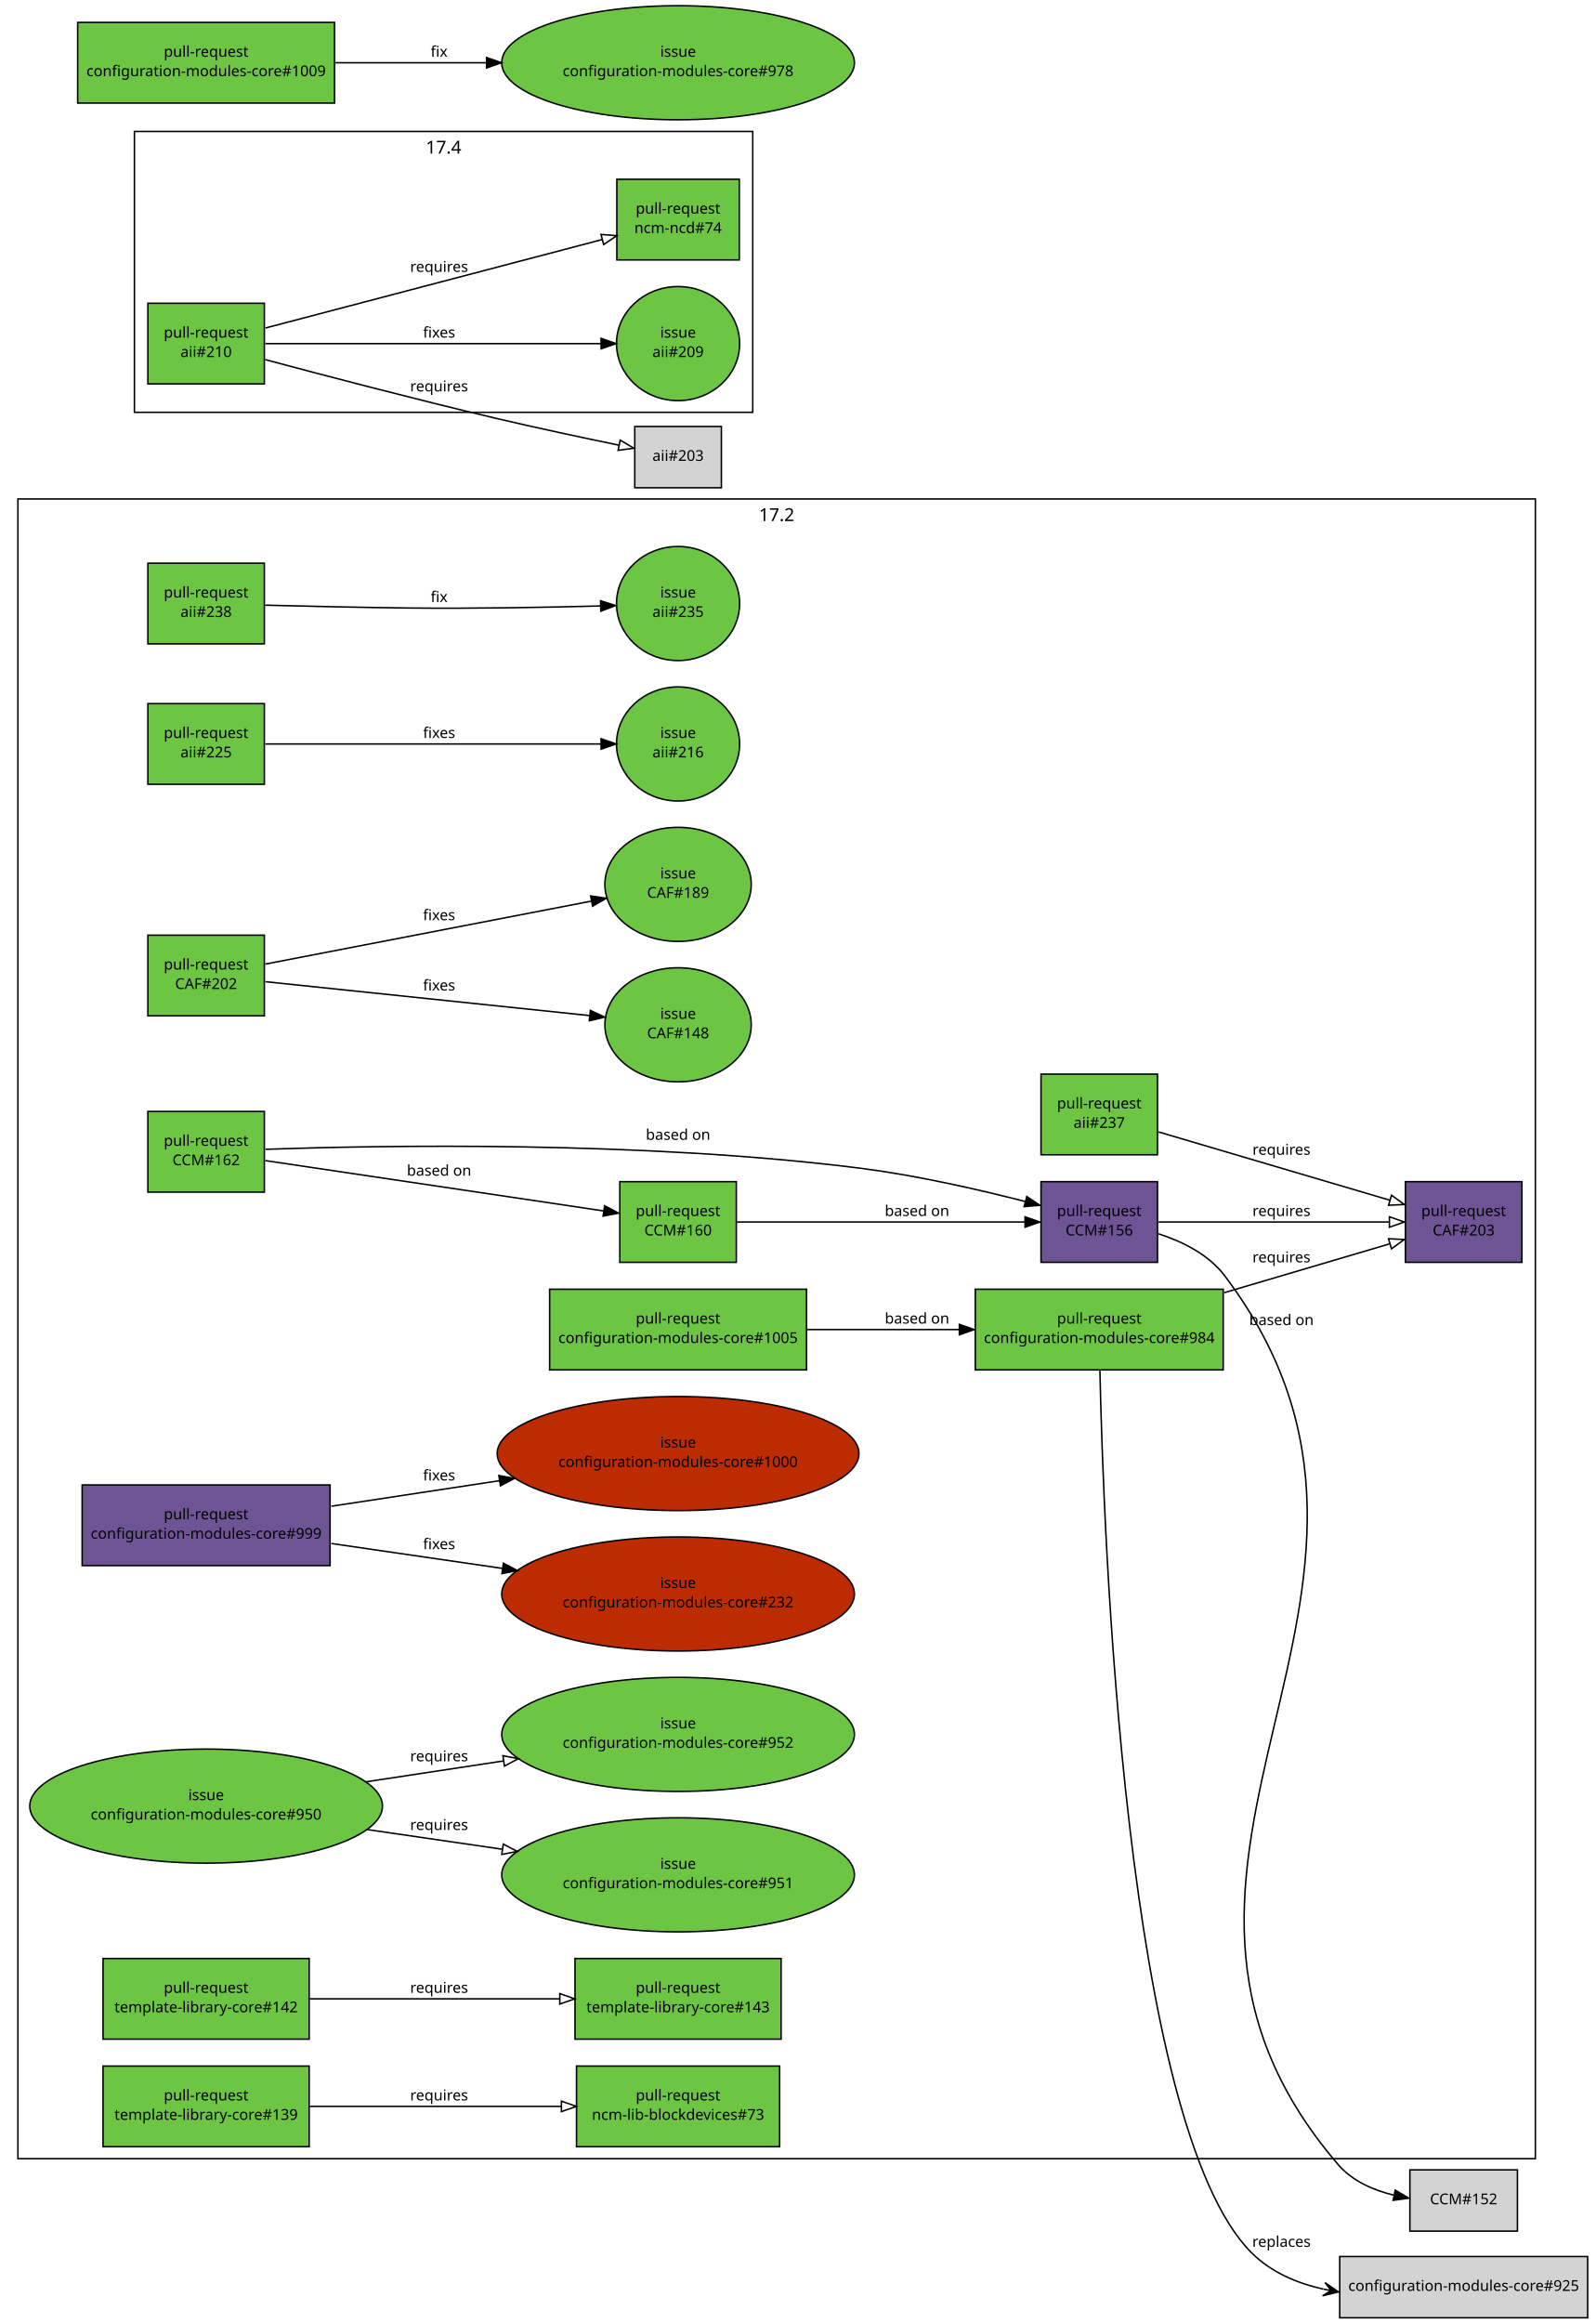
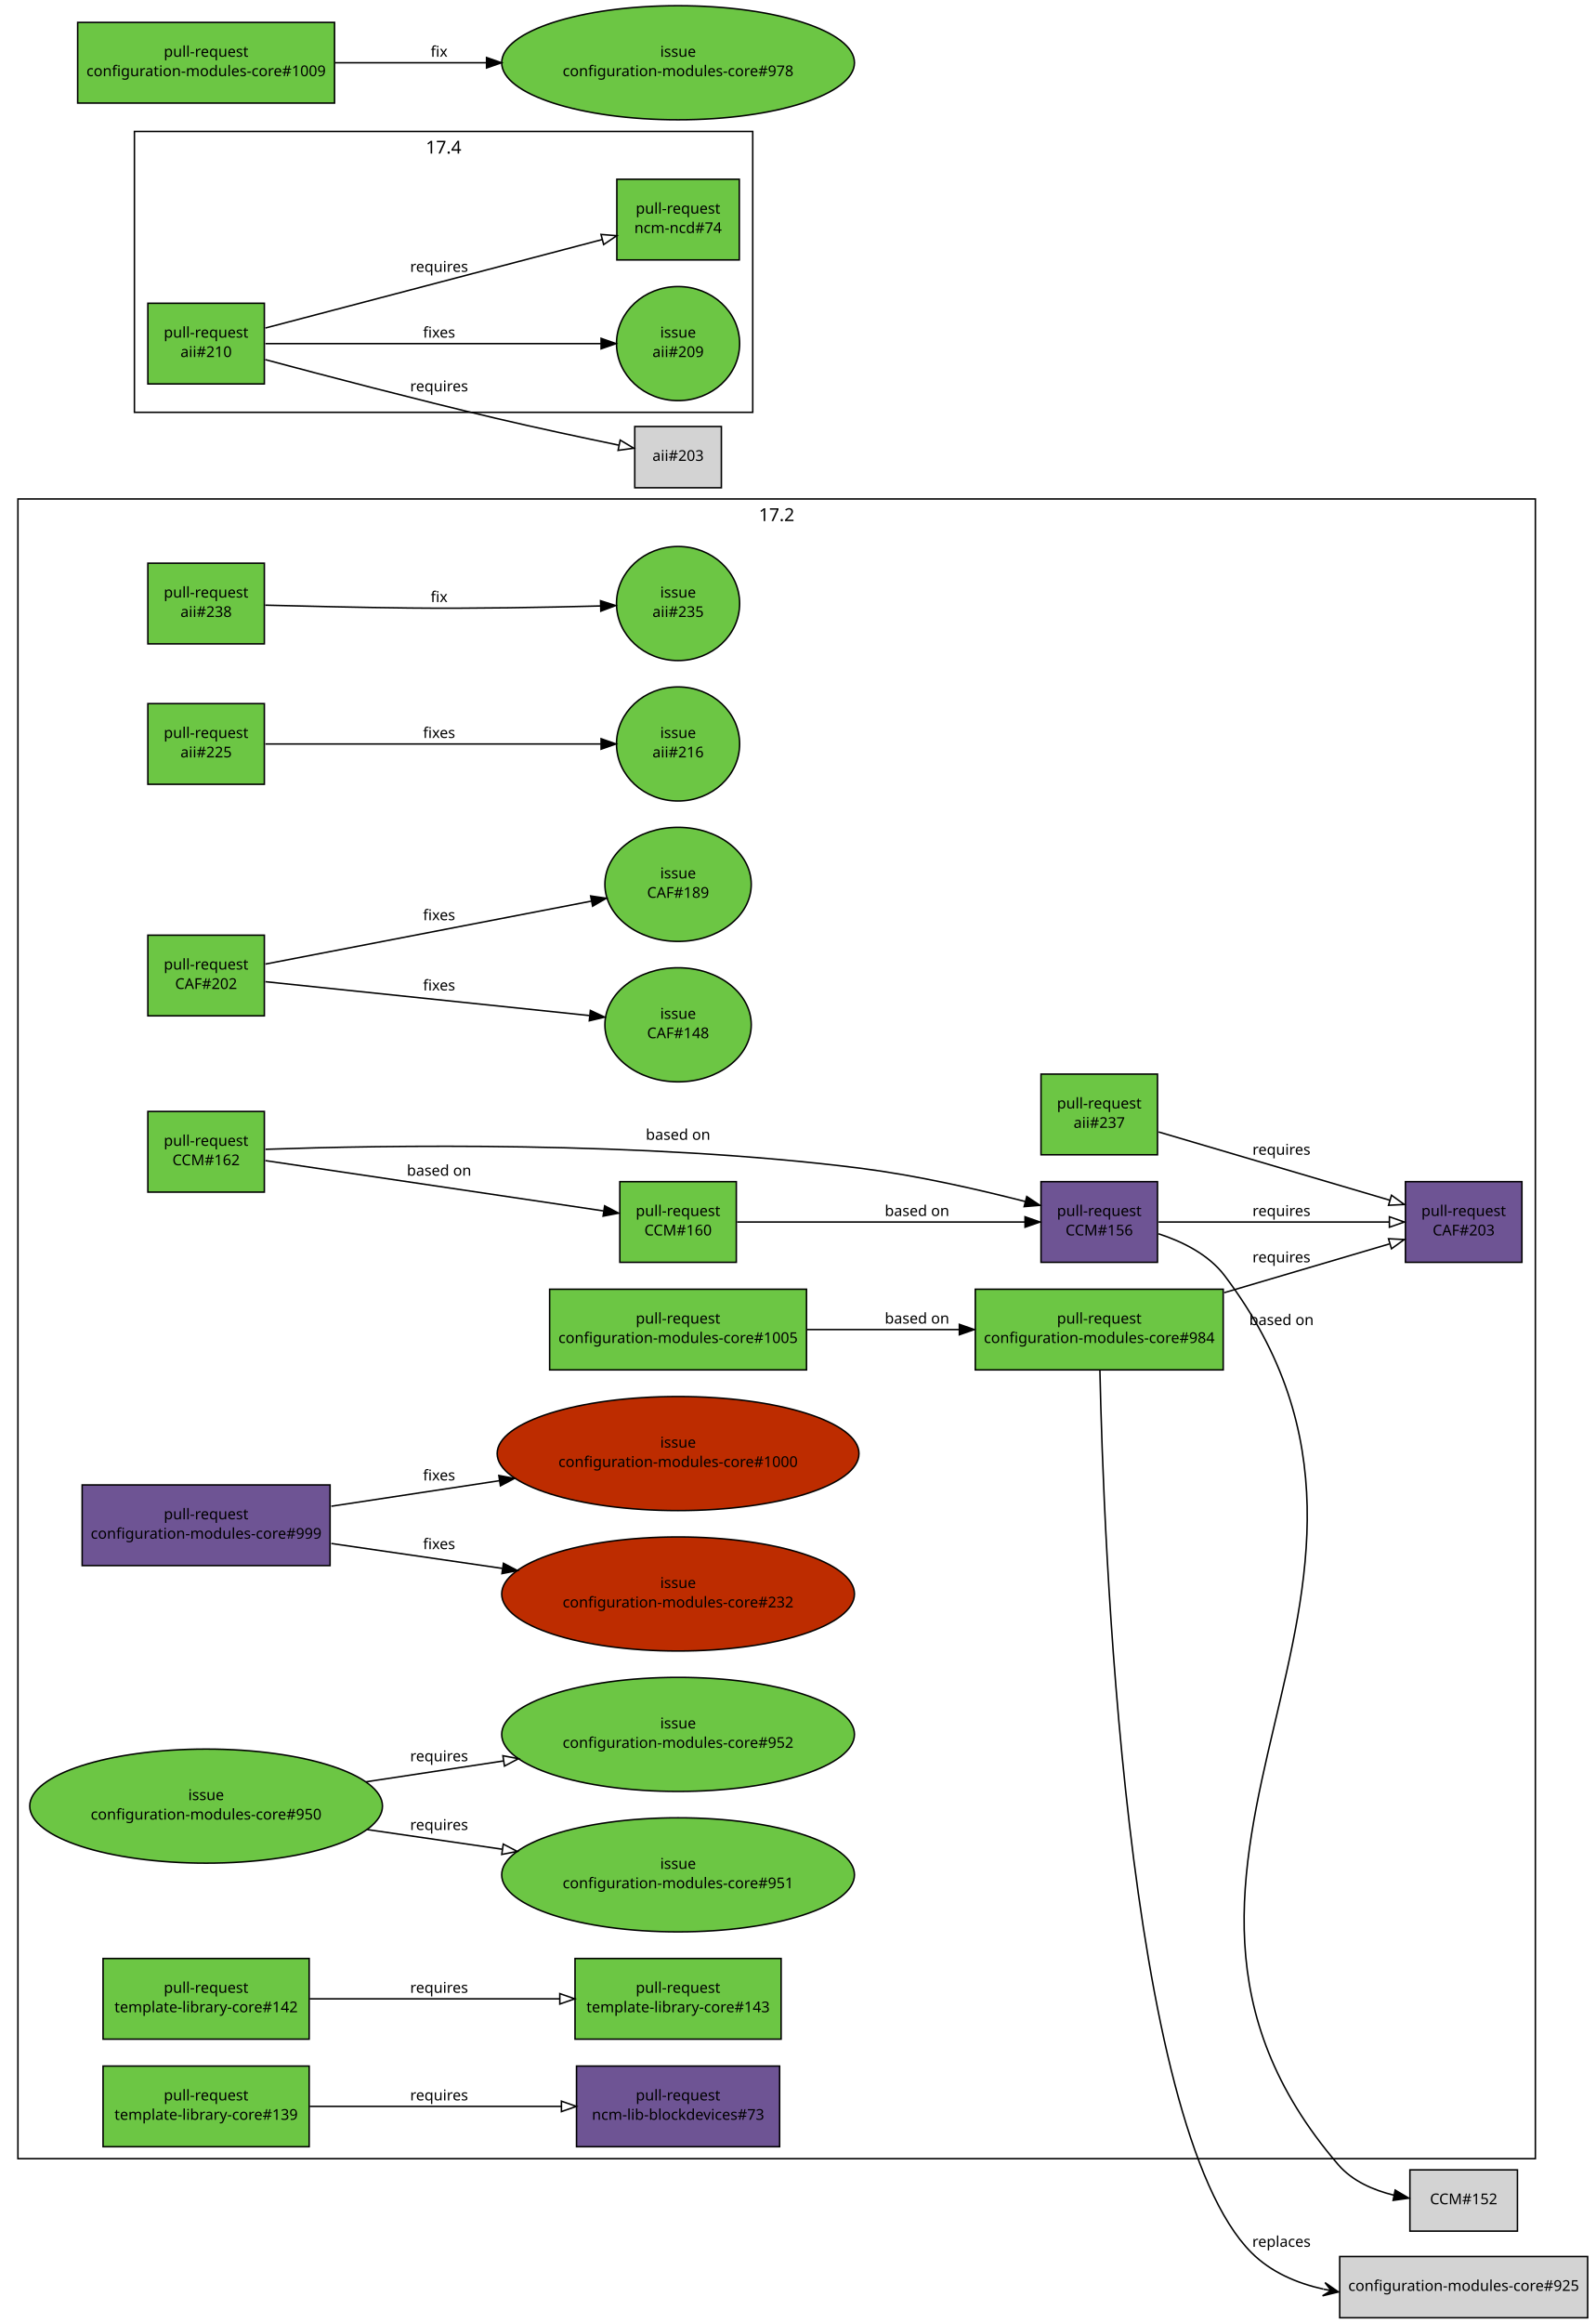
<svg xmlns="http://www.w3.org/2000/svg" xmlns:xlink="http://www.w3.org/1999/xlink" width="1068pt" height="1555pt" viewBox="0.00 0.00 1068.00 1555.00">
  <g id="graph1" class="graph" transform="scale(1 1) rotate(0) translate(4 1551)">
    <polygon fill="white" stroke="white" points="-4,5 -4,-1551 1065,-1551 1065,5 -4,5" />
    <g id="graph2" class="cluster">
      <polygon fill="none" stroke="black" points="8,-106 8,-1217 1024,-1217 1024,-106 8,-106" />
      <text text-anchor="middle" x="516" y="-1202.2" font-family="Sans" font-size="12.00">17.2</text>
    </g>
    <g id="graph5" class="cluster">
      <polygon fill="none" stroke="black" points="86,-1275 86,-1463 500,-1463 500,-1275 86,-1275" />
      <text text-anchor="middle" x="293" y="-1448.2" font-family="Sans" font-size="12.00">17.4</text>
    </g>
    <g id="node1" class="node">
      <a xlink:href="https://github.com/quattor/aii/pull/238" xlink:title="aii-opennebula: Add VM image driver option" target="_parent">
        <polygon fill="#6cc644" stroke="black" points="173,-1174 95,-1174 95,-1120 173,-1120 173,-1174" />
        <text text-anchor="middle" x="134" y="-1151" font-family="Sans" font-size="10.00">pull-request</text>
        <text text-anchor="middle" x="134" y="-1138" font-family="Sans" font-size="10.00">aii#238</text>
      </a>
    </g>
    <g id="node3" class="node">
      <a xlink:href="https://github.com/quattor/aii/issues/235" xlink:title="aii-opennebula: Add qcow2 image support" target="_parent">
        <ellipse fill="#6cc644" stroke="black" cx="450" cy="-1147" rx="41.217" ry="38.184" />
        <text text-anchor="middle" x="450" y="-1151" font-family="Sans" font-size="10.00">issue</text>
        <text text-anchor="middle" x="450" y="-1138" font-family="Sans" font-size="10.00">aii#235</text>
      </a>
    </g>
    <g id="edge2" class="edge">
      <path fill="none" stroke="black" d="M173.571,-1145.9C200.705,-1145.2 237.529,-1144.36 270,-1144 313.094,-1143.52 361.986,-1144.43 397.928,-1145.37" />
      <polygon fill="black" stroke="black" points="398.084,-1148.88 408.175,-1145.65 398.274,-1141.88 398.084,-1148.88" />
      <text text-anchor="middle" x="290" y="-1148" font-family="Sans" font-size="10.00">fix</text>
    </g>
    <g id="node4" class="node">
      <a xlink:href="https://github.com/quattor/aii/pull/237" xlink:title="aii-core: switch to CAF::Download::LWP" target="_parent">
        <polygon fill="#6cc644" stroke="black" points="771,-832 693,-832 693,-778 771,-778 771,-832" />
        <text text-anchor="middle" x="732" y="-809" font-family="Sans" font-size="10.00">pull-request</text>
        <text text-anchor="middle" x="732" y="-796" font-family="Sans" font-size="10.00">aii#237</text>
      </a>
    </g>
    <g id="node6" class="node">
      <a xlink:href="https://github.com/quattor/CAF/pull/203" xlink:title="CAF::Download::LWP: CAF interface for LWP to handle https settings" target="_parent">
        <polygon fill="#6e5494" stroke="black" points="1015,-760 937,-760 937,-706 1015,-706 1015,-760" />
        <text text-anchor="middle" x="976" y="-737" font-family="Sans" font-size="10.00">pull-request</text>
        <text text-anchor="middle" x="976" y="-724" font-family="Sans" font-size="10.00">CAF#203</text>
      </a>
    </g>
    <g id="edge4" class="edge">
      <path fill="none" stroke="black" d="M771.746,-793.272C814.017,-780.798 880.95,-761.048 926.587,-747.581" />
      <polygon fill="none" stroke="black" points="927.671,-750.91 936.271,-744.723 925.689,-744.197 927.671,-750.91" />
      <text text-anchor="middle" x="854" y="-778" font-family="Sans" font-size="10.00">requires</text>
    </g>
    <g id="node7" class="node">
      <a xlink:href="https://github.com/quattor/aii/pull/225" xlink:title="[WIP] Add UEFI support through Grub-based PXE loader" target="_parent">
        <polygon fill="#6cc644" stroke="black" points="173,-1080 95,-1080 95,-1026 173,-1026 173,-1080" />
        <text text-anchor="middle" x="134" y="-1057" font-family="Sans" font-size="10.00">pull-request</text>
        <text text-anchor="middle" x="134" y="-1044" font-family="Sans" font-size="10.00">aii#225</text>
      </a>
    </g>
    <g id="node9" class="node">
      <a xlink:href="https://github.com/quattor/aii/issues/216" xlink:title="aii-pxelinux: add support for Grub-based UEFI PXE boot loader" target="_parent">
        <ellipse fill="#6cc644" stroke="black" cx="450" cy="-1053" rx="41.217" ry="38.184" />
        <text text-anchor="middle" x="450" y="-1057" font-family="Sans" font-size="10.00">issue</text>
        <text text-anchor="middle" x="450" y="-1044" font-family="Sans" font-size="10.00">aii#216</text>
      </a>
    </g>
    <g id="edge6" class="edge">
      <path fill="none" stroke="black" d="M173.702,-1053C230.622,-1053 335.472,-1053 398.358,-1053" />
      <polygon fill="black" stroke="black" points="398.455,-1056.5 408.455,-1053 398.455,-1049.5 398.455,-1056.5" />
      <text text-anchor="middle" x="290" y="-1057" font-family="Sans" font-size="10.00">fixes</text>
    </g>
    <g id="node10" class="node">
      <a xlink:href="https://github.com/quattor/aii/pull/210" xlink:title="Shellfe: support active config for plugins" target="_parent">
        <polygon fill="#6cc644" stroke="black" points="173,-1348 95,-1348 95,-1294 173,-1294 173,-1348" />
        <text text-anchor="middle" x="134" y="-1325" font-family="Sans" font-size="10.00">pull-request</text>
        <text text-anchor="middle" x="134" y="-1312" font-family="Sans" font-size="10.00">aii#210</text>
      </a>
    </g>
    <g id="node12" class="node">
      <a xlink:href="https://github.com/quattor/aii/issues/209" xlink:title="support ACTIVE_CONFIG" target="_parent">
        <ellipse fill="#6cc644" stroke="black" cx="450" cy="-1321" rx="41.217" ry="38.184" />
        <text text-anchor="middle" x="450" y="-1325" font-family="Sans" font-size="10.00">issue</text>
        <text text-anchor="middle" x="450" y="-1312" font-family="Sans" font-size="10.00">aii#209</text>
      </a>
    </g>
    <g id="edge8" class="edge">
      <path fill="none" stroke="black" d="M173.702,-1321C230.622,-1321 335.472,-1321 398.358,-1321" />
      <polygon fill="black" stroke="black" points="398.455,-1324.5 408.455,-1321 398.455,-1317.5 398.455,-1324.5" />
      <text text-anchor="middle" x="290" y="-1325" font-family="Sans" font-size="10.00">fixes</text>
    </g>
    <g id="node14" class="node">
      <a xlink:href="https://github.com/quattor/ncm-ncd/pull/74" xlink:title="Set the current active config as an attribute to the component" target="_parent">
        <polygon fill="#6cc644" stroke="black" points="491,-1431 409,-1431 409,-1377 491,-1377 491,-1431" />
        <text text-anchor="middle" x="450" y="-1408" font-family="Sans" font-size="10.00">pull-request</text>
        <text text-anchor="middle" x="450" y="-1395" font-family="Sans" font-size="10.00">ncm-ncd#74</text>
      </a>
    </g>
    <g id="edge10" class="edge">
      <path fill="none" stroke="black" d="M173.702,-1331.43C230.897,-1346.45 336.485,-1374.18 399.266,-1390.67" />
      <polygon fill="none" stroke="black" points="398.399,-1394.07 408.96,-1393.22 400.178,-1387.29 398.399,-1394.07" />
      <text text-anchor="middle" x="290" y="-1369" font-family="Sans" font-size="10.00">requires</text>
    </g>
    <g id="node16" class="node">
      <polygon fill="lightgrey" stroke="black" points="479,-1265.5 421,-1265.5 421,-1224.5 479,-1224.5 479,-1265.5" />
      <text text-anchor="middle" x="450" y="-1242.5" font-family="Sans" font-size="10.00">aii#203</text>
    </g>
    <g id="edge12" class="edge">
      <path fill="none" stroke="black" d="M173.634,-1310.26C212.757,-1299.79 274.337,-1283.63 328,-1271 355.361,-1264.56 386.338,-1257.97 410.231,-1253.03" />
      <polygon fill="none" stroke="black" points="411.248,-1256.4 420.339,-1250.96 409.839,-1249.54 411.248,-1256.4" />
      <text text-anchor="middle" x="290" y="-1289" font-family="Sans" font-size="10.00">requires</text>
    </g>
    <g id="node17" class="node">
      <a xlink:href="https://github.com/quattor/CAF/pull/202" xlink:title="FileWriter: use atomic write" target="_parent">
        <polygon fill="#6cc644" stroke="black" points="173,-925 95,-925 95,-871 173,-871 173,-925" />
        <text text-anchor="middle" x="134" y="-902" font-family="Sans" font-size="10.00">pull-request</text>
        <text text-anchor="middle" x="134" y="-889" font-family="Sans" font-size="10.00">CAF#202</text>
      </a>
    </g>
    <g id="node19" class="node">
      <a xlink:href="https://github.com/quattor/CAF/issues/148" xlink:title="CAF::FileWriter updates files in-place" target="_parent">
        <ellipse fill="#6cc644" stroke="black" cx="450" cy="-865" rx="48.998" ry="38.184" />
        <text text-anchor="middle" x="450" y="-869" font-family="Sans" font-size="10.00">issue</text>
        <text text-anchor="middle" x="450" y="-856" font-family="Sans" font-size="10.00">CAF#148</text>
      </a>
    </g>
    <g id="edge14" class="edge">
      <path fill="none" stroke="black" d="M173.702,-893.854C228.345,-888.147 327.161,-877.828 390.616,-871.201" />
      <polygon fill="black" stroke="black" points="391.289,-874.65 400.872,-870.13 390.562,-867.688 391.289,-874.65" />
      <text text-anchor="middle" x="290" y="-888" font-family="Sans" font-size="10.00">fixes</text>
    </g>
    <g id="node21" class="node">
      <a xlink:href="https://github.com/quattor/CAF/issues/189" xlink:title="FileWriter: add diff to history" target="_parent">
        <ellipse fill="#6cc644" stroke="black" cx="450" cy="-959" rx="48.998" ry="38.184" />
        <text text-anchor="middle" x="450" y="-963" font-family="Sans" font-size="10.00">issue</text>
        <text text-anchor="middle" x="450" y="-950" font-family="Sans" font-size="10.00">CAF#189</text>
      </a>
    </g>
    <g id="edge16" class="edge">
      <path fill="none" stroke="black" d="M173.702,-905.664C228.773,-916.295 328.709,-935.586 392.099,-947.823" />
      <polygon fill="black" stroke="black" points="391.464,-951.265 401.946,-949.724 392.791,-944.392 391.464,-951.265" />
      <text text-anchor="middle" x="290" y="-935" font-family="Sans" font-size="10.00">fixes</text>
    </g>
    <g id="node22" class="node">
      <a xlink:href="https://github.com/quattor/CCM/pull/162" xlink:title="Cleanup: move internal modules in subdirectories and remove/integrate util scripts" target="_parent">
        <polygon fill="#6cc644" stroke="black" points="173,-807 95,-807 95,-753 173,-753 173,-807" />
        <text text-anchor="middle" x="134" y="-784" font-family="Sans" font-size="10.00">pull-request</text>
        <text text-anchor="middle" x="134" y="-771" font-family="Sans" font-size="10.00">CCM#162</text>
      </a>
    </g>
    <g id="node24" class="node">
      <a xlink:href="https://github.com/quattor/CCM/pull/160" xlink:title="Switch to 00-tqu" target="_parent">
        <polygon fill="#6cc644" stroke="black" points="489,-760 411,-760 411,-706 489,-706 489,-760" />
        <text text-anchor="middle" x="450" y="-737" font-family="Sans" font-size="10.00">pull-request</text>
        <text text-anchor="middle" x="450" y="-724" font-family="Sans" font-size="10.00">CCM#160</text>
      </a>
    </g>
    <g id="edge18" class="edge">
      <path fill="none" stroke="black" d="M173.702,-774.095C231.172,-765.547 337.501,-749.732 400.168,-740.412" />
      <polygon fill="black" stroke="black" points="400.836,-743.851 410.212,-738.918 399.806,-736.927 400.836,-743.851" />
      <text text-anchor="middle" x="290" y="-764" font-family="Sans" font-size="10.00">based on</text>
    </g>
    <g id="node26" class="node">
      <a xlink:href="https://github.com/quattor/CCM/pull/156" xlink:title="Fetch::Download: switch to CAF::Download::LWP" target="_parent">
        <polygon fill="#6e5494" stroke="black" points="771,-760 693,-760 693,-706 771,-706 771,-760" />
        <text text-anchor="middle" x="732" y="-737" font-family="Sans" font-size="10.00">pull-request</text>
        <text text-anchor="middle" x="732" y="-724" font-family="Sans" font-size="10.00">CCM#156</text>
      </a>
    </g>
    <g id="edge20" class="edge">
      <path fill="none" stroke="black" d="M173.761,-781.669C250.914,-784.319 426.167,-787.461 572,-769 609.468,-764.257 651.064,-754.764 682.451,-746.717" />
      <polygon fill="black" stroke="black" points="683.469,-750.069 692.265,-744.163 681.705,-743.294 683.469,-750.069" />
      <text text-anchor="middle" x="450" y="-788" font-family="Sans" font-size="10.00">based on</text>
    </g>
    <g id="edge22" class="edge">
      <path fill="none" stroke="black" d="M489.508,-733C539.919,-733 627.151,-733 682.101,-733" />
      <polygon fill="black" stroke="black" points="682.305,-736.5 692.305,-733 682.305,-729.5 682.305,-736.5" />
      <text text-anchor="middle" x="610" y="-737" font-family="Sans" font-size="10.00">based on</text>
    </g>
    <g id="edge24" class="edge">
      <path fill="none" stroke="black" d="M771.746,-733C813.84,-733 880.389,-733 926.012,-733" />
      <polygon fill="none" stroke="black" points="926.271,-736.5 936.271,-733 926.271,-729.5 926.271,-736.5" />
      <text text-anchor="middle" x="854" y="-737" font-family="Sans" font-size="10.00">requires</text>
    </g>
    <g id="node30" class="node">
      <polygon fill="lightgrey" stroke="black" points="1012,-98.5 940,-98.5 940,-57.5 1012,-57.5 1012,-98.5" />
      <text text-anchor="middle" x="976" y="-75.5" font-family="Sans" font-size="10.00">CCM#152</text>
    </g>
    <g id="edge26" class="edge">
      <path fill="none" stroke="black" d="M771.673,-725.107C787.88,-719.848 805.296,-711.184 816,-697 976.589,-484.202 718.272,-304.214 892,-102 901.385,-91.076 915.364,-84.954 929.238,-81.575" />
      <polygon fill="black" stroke="black" points="930.137,-84.964 939.255,-79.569 928.763,-78.101 930.137,-84.964" />
      <text text-anchor="middle" x="854" y="-664" font-family="Sans" font-size="10.00">based on</text>
    </g>
    <g id="node31" class="node">
      <a xlink:href="https://github.com/quattor/configuration-modules-core/pull/1005" xlink:title=" ncm-download: allow_older boolean to allow downloading remote files that are older then current file" target="_parent">
        <polygon fill="#6cc644" stroke="black" points="536,-688 364,-688 364,-634 536,-634 536,-688" />
        <text text-anchor="middle" x="450" y="-665" font-family="Sans" font-size="10.00">pull-request</text>
        <text text-anchor="middle" x="450" y="-652" font-family="Sans" font-size="10.00">configuration-modules-core#1005</text>
      </a>
    </g>
    <g id="node33" class="node">
      <a xlink:href="https://github.com/quattor/configuration-modules-core/pull/984" xlink:title="ncm-download: switch to CAF::Download::LWP" target="_parent">
        <polygon fill="#6cc644" stroke="black" points="815,-688 649,-688 649,-634 815,-634 815,-688" />
        <text text-anchor="middle" x="732" y="-665" font-family="Sans" font-size="10.00">pull-request</text>
        <text text-anchor="middle" x="732" y="-652" font-family="Sans" font-size="10.00">configuration-modules-core#984</text>
      </a>
    </g>
    <g id="edge28" class="edge">
      <path fill="none" stroke="black" d="M536.142,-661C568.435,-661 605.278,-661 638.229,-661" />
      <polygon fill="black" stroke="black" points="638.321,-664.5 648.321,-661 638.321,-657.5 638.321,-664.5" />
      <text text-anchor="middle" x="610" y="-665" font-family="Sans" font-size="10.00">based on</text>
    </g>
    <g id="edge36" class="edge">
      <path fill="none" stroke="black" d="M815.63,-685.678C852.477,-696.55 894.523,-708.957 926.316,-718.339" />
      <polygon fill="none" stroke="black" points="925.677,-721.8 936.258,-721.273 927.658,-715.086 925.677,-721.8" />
      <text text-anchor="middle" x="854" y="-706" font-family="Sans" font-size="10.00">requires</text>
    </g>
    <g id="node40" class="node">
      <polygon fill="lightgrey" stroke="black" points="1059,-40.5 893,-40.5 893,0.5 1059,0.5 1059,-40.5" />
      <text text-anchor="middle" x="976" y="-17.5" font-family="Sans" font-size="10.00">configuration-modules-core#925</text>
    </g>
    <g id="edge34" class="edge">
      <path fill="none" stroke="black" d="M732.435,-633.895C734.748,-525.863 749.002,-127.743 834,-43 846.982,-30.056 864.195,-22.645 882.145,-18.657" />
      <polygon fill="black" stroke="black" points="892.17,-16.78 883.169,-23.043 887.256,-17.7 882.341,-18.62 882.341,-18.62 882.341,-18.62 887.256,-17.7 881.513,-14.197 892.17,-16.78 892.17,-16.78" />
      <text text-anchor="middle" x="854" y="-47" font-family="Sans" font-size="10.00">replaces</text>
    </g>
    <g id="node34" class="node">
      <a xlink:href="https://github.com/quattor/configuration-modules-core/pull/999" xlink:title="ncm-grub: full overhaul" target="_parent">
        <polygon fill="#6e5494" stroke="black" points="217,-557 51,-557 51,-503 217,-503 217,-557" />
        <text text-anchor="middle" x="134" y="-534" font-family="Sans" font-size="10.00">pull-request</text>
        <text text-anchor="middle" x="134" y="-521" font-family="Sans" font-size="10.00">configuration-modules-core#999</text>
      </a>
    </g>
    <g id="node36" class="node">
      <a xlink:href="https://github.com/quattor/configuration-modules-core/issues/232" xlink:title="ncm-grub: full rewrite needed!" target="_parent">
        <ellipse fill="#bd2c00" stroke="black" cx="450" cy="-484" rx="118.087" ry="38.184" />
        <text text-anchor="middle" x="450" y="-488" font-family="Sans" font-size="10.00">issue</text>
        <text text-anchor="middle" x="450" y="-475" font-family="Sans" font-size="10.00">configuration-modules-core#232</text>
      </a>
    </g>
    <g id="edge30" class="edge">
      <path fill="none" stroke="black" d="M217.853,-517.794C252.932,-512.687 294.319,-506.662 332.36,-501.125" />
      <polygon fill="black" stroke="black" points="333.079,-504.557 342.471,-499.653 332.071,-497.63 333.079,-504.557" />
      <text text-anchor="middle" x="290" y="-514" font-family="Sans" font-size="10.00">fixes</text>
    </g>
    <g id="node38" class="node">
      <a xlink:href="https://github.com/quattor/configuration-modules-core/issues/1000" xlink:title="ncm-grub: drop non-multiboot support" target="_parent">
        <ellipse fill="#bd2c00" stroke="black" cx="450" cy="-578" rx="121.122" ry="38.184" />
        <text text-anchor="middle" x="450" y="-582" font-family="Sans" font-size="10.00">issue</text>
        <text text-anchor="middle" x="450" y="-569" font-family="Sans" font-size="10.00">configuration-modules-core#1000</text>
      </a>
    </g>
    <g id="edge32" class="edge">
      <path fill="none" stroke="black" d="M217.853,-542.737C252.345,-547.976 292.934,-554.142 330.446,-559.84" />
      <polygon fill="black" stroke="black" points="330.009,-563.314 340.422,-561.355 331.061,-556.393 330.009,-563.314" />
      <text text-anchor="middle" x="290" y="-560" font-family="Sans" font-size="10.00">fixes</text>
    </g>
    <g id="node42" class="node">
      <a xlink:href="https://github.com/quattor/configuration-modules-core/issues/950" xlink:title="ncm-spma: Remove support for package groups from yum backends" target="_parent">
        <ellipse fill="#6cc644" stroke="black" cx="134" cy="-342" rx="118.087" ry="38.184" />
        <text text-anchor="middle" x="134" y="-346" font-family="Sans" font-size="10.00">issue</text>
        <text text-anchor="middle" x="134" y="-333" font-family="Sans" font-size="10.00">configuration-modules-core#950</text>
      </a>
    </g>
    <g id="node44" class="node">
      <a xlink:href="https://github.com/quattor/configuration-modules-core/issues/951" xlink:title="ncm-spma (yum): Remove support for package groups" target="_parent">
        <ellipse fill="#6cc644" stroke="black" cx="450" cy="-296" rx="118.087" ry="38.184" />
        <text text-anchor="middle" x="450" y="-300" font-family="Sans" font-size="10.00">issue</text>
        <text text-anchor="middle" x="450" y="-287" font-family="Sans" font-size="10.00">configuration-modules-core#951</text>
      </a>
    </g>
    <g id="edge38" class="edge">
      <path fill="none" stroke="black" d="M241.865,-326.298C271.021,-322.054 302.717,-317.44 332.378,-313.122" />
      <polygon fill="none" stroke="black" points="332.961,-316.574 342.353,-311.67 331.953,-309.647 332.961,-316.574" />
      <text text-anchor="middle" x="290" y="-326" font-family="Sans" font-size="10.00">requires</text>
    </g>
    <g id="node46" class="node">
      <a xlink:href="https://github.com/quattor/configuration-modules-core/issues/952" xlink:title="ncm-spma (yumng): Remove support for package groups" target="_parent">
        <ellipse fill="#6cc644" stroke="black" cx="450" cy="-390" rx="118.087" ry="38.184" />
        <text text-anchor="middle" x="450" y="-394" font-family="Sans" font-size="10.00">issue</text>
        <text text-anchor="middle" x="450" y="-381" font-family="Sans" font-size="10.00">configuration-modules-core#952</text>
      </a>
    </g>
    <g id="edge40" class="edge">
      <path fill="none" stroke="black" d="M240.983,-358.251C270.583,-362.747 302.858,-367.649 332.995,-372.227" />
      <polygon fill="none" stroke="black" points="332.715,-375.725 343.127,-373.766 333.766,-368.804 332.715,-375.725" />
      <text text-anchor="middle" x="290" y="-372" font-family="Sans" font-size="10.00">requires</text>
    </g>
    <g id="node47" class="node">
      <a xlink:href="https://github.com/quattor/configuration-modules-core/pull/1009" xlink:title="ncm-opennebula: Opennebula refactoring and AII code" target="_parent">
        <polygon fill="#6cc644" stroke="black" points="220,-1536 48,-1536 48,-1482 220,-1482 220,-1536" />
        <text text-anchor="middle" x="134" y="-1513" font-family="Sans" font-size="10.00">pull-request</text>
        <text text-anchor="middle" x="134" y="-1500" font-family="Sans" font-size="10.00">configuration-modules-core#1009</text>
      </a>
    </g>
    <g id="node49" class="node">
      <a xlink:href="https://github.com/quattor/configuration-modules-core/issues/978" xlink:title="ncm-opennebula: include ONE AII code and refactoring" target="_parent">
        <ellipse fill="#6cc644" stroke="black" cx="450" cy="-1509" rx="118.087" ry="38.184" />
        <text text-anchor="middle" x="450" y="-1513" font-family="Sans" font-size="10.00">issue</text>
        <text text-anchor="middle" x="450" y="-1500" font-family="Sans" font-size="10.00">configuration-modules-core#978</text>
      </a>
    </g>
    <g id="edge42" class="edge">
      <path fill="none" stroke="black" d="M220.348,-1509C251.617,-1509 287.635,-1509 321.735,-1509" />
      <polygon fill="black" stroke="black" points="321.772,-1512.5 331.772,-1509 321.771,-1505.5 321.772,-1512.5" />
      <text text-anchor="middle" x="290" y="-1513" font-family="Sans" font-size="10.00">fix</text>
    </g>
    <g id="node50" class="node">
      <a xlink:href="https://github.com/quattor/template-library-core/pull/142" xlink:title="Add a structure to model operating system information" target="_parent">
        <polygon fill="#6cc644" stroke="black" points="203,-240 65,-240 65,-186 203,-186 203,-240" />
        <text text-anchor="middle" x="134" y="-217" font-family="Sans" font-size="10.00">pull-request</text>
        <text text-anchor="middle" x="134" y="-204" font-family="Sans" font-size="10.00">template-library-core#142</text>
      </a>
    </g>
    <g id="node52" class="node">
      <a xlink:href="https://github.com/quattor/template-library-core/pull/143" xlink:title="Add CPU architecture type definition" target="_parent">
        <polygon fill="#6cc644" stroke="black" points="519,-240 381,-240 381,-186 519,-186 519,-240" />
        <text text-anchor="middle" x="450" y="-217" font-family="Sans" font-size="10.00">pull-request</text>
        <text text-anchor="middle" x="450" y="-204" font-family="Sans" font-size="10.00">template-library-core#143</text>
      </a>
    </g>
    <g id="edge44" class="edge">
      <path fill="none" stroke="black" d="M203.348,-213C252.742,-213 319.226,-213 370.724,-213" />
      <polygon fill="none" stroke="black" points="370.814,-216.5 380.814,-213 370.814,-209.5 370.814,-216.5" />
      <text text-anchor="middle" x="290" y="-217" font-family="Sans" font-size="10.00">requires</text>
    </g>
    <g id="node53" class="node">
      <a xlink:href="https://github.com/quattor/template-library-core/pull/139" xlink:title="blockdevices: add correctness check configuration to physical devices" target="_parent">
        <polygon fill="#6cc644" stroke="black" points="203,-168 65,-168 65,-114 203,-114 203,-168" />
        <text text-anchor="middle" x="134" y="-145" font-family="Sans" font-size="10.00">pull-request</text>
        <text text-anchor="middle" x="134" y="-132" font-family="Sans" font-size="10.00">template-library-core#139</text>
      </a>
    </g>
    <g id="node55" class="node">
      <a xlink:href="https://github.com/quattor/ncm-lib-blockdevices/pull/73" xlink:title="Blockdevices: determine correct disksize using integers (not floats) in bash" target="_parent">
-         <polygon fill="#6cc644" stroke="black" points="518,-168 382,-168 382,-114 518,-114 518,-168" />
+         <polygon fill="#6e5494" stroke="black" points="518,-168 382,-168 382,-114 518,-114 518,-168" />
        <text text-anchor="middle" x="450" y="-145" font-family="Sans" font-size="10.00">pull-request</text>
        <text text-anchor="middle" x="450" y="-132" font-family="Sans" font-size="10.00">ncm-lib-blockdevices#73</text>
      </a>
    </g>
    <g id="edge46" class="edge">
      <path fill="none" stroke="black" d="M203.348,-141C253.082,-141 320.144,-141 371.787,-141" />
      <polygon fill="none" stroke="black" points="371.901,-144.5 381.901,-141 371.901,-137.5 371.901,-144.5" />
      <text text-anchor="middle" x="290" y="-145" font-family="Sans" font-size="10.00">requires</text>
    </g>
  </g>
</svg>
